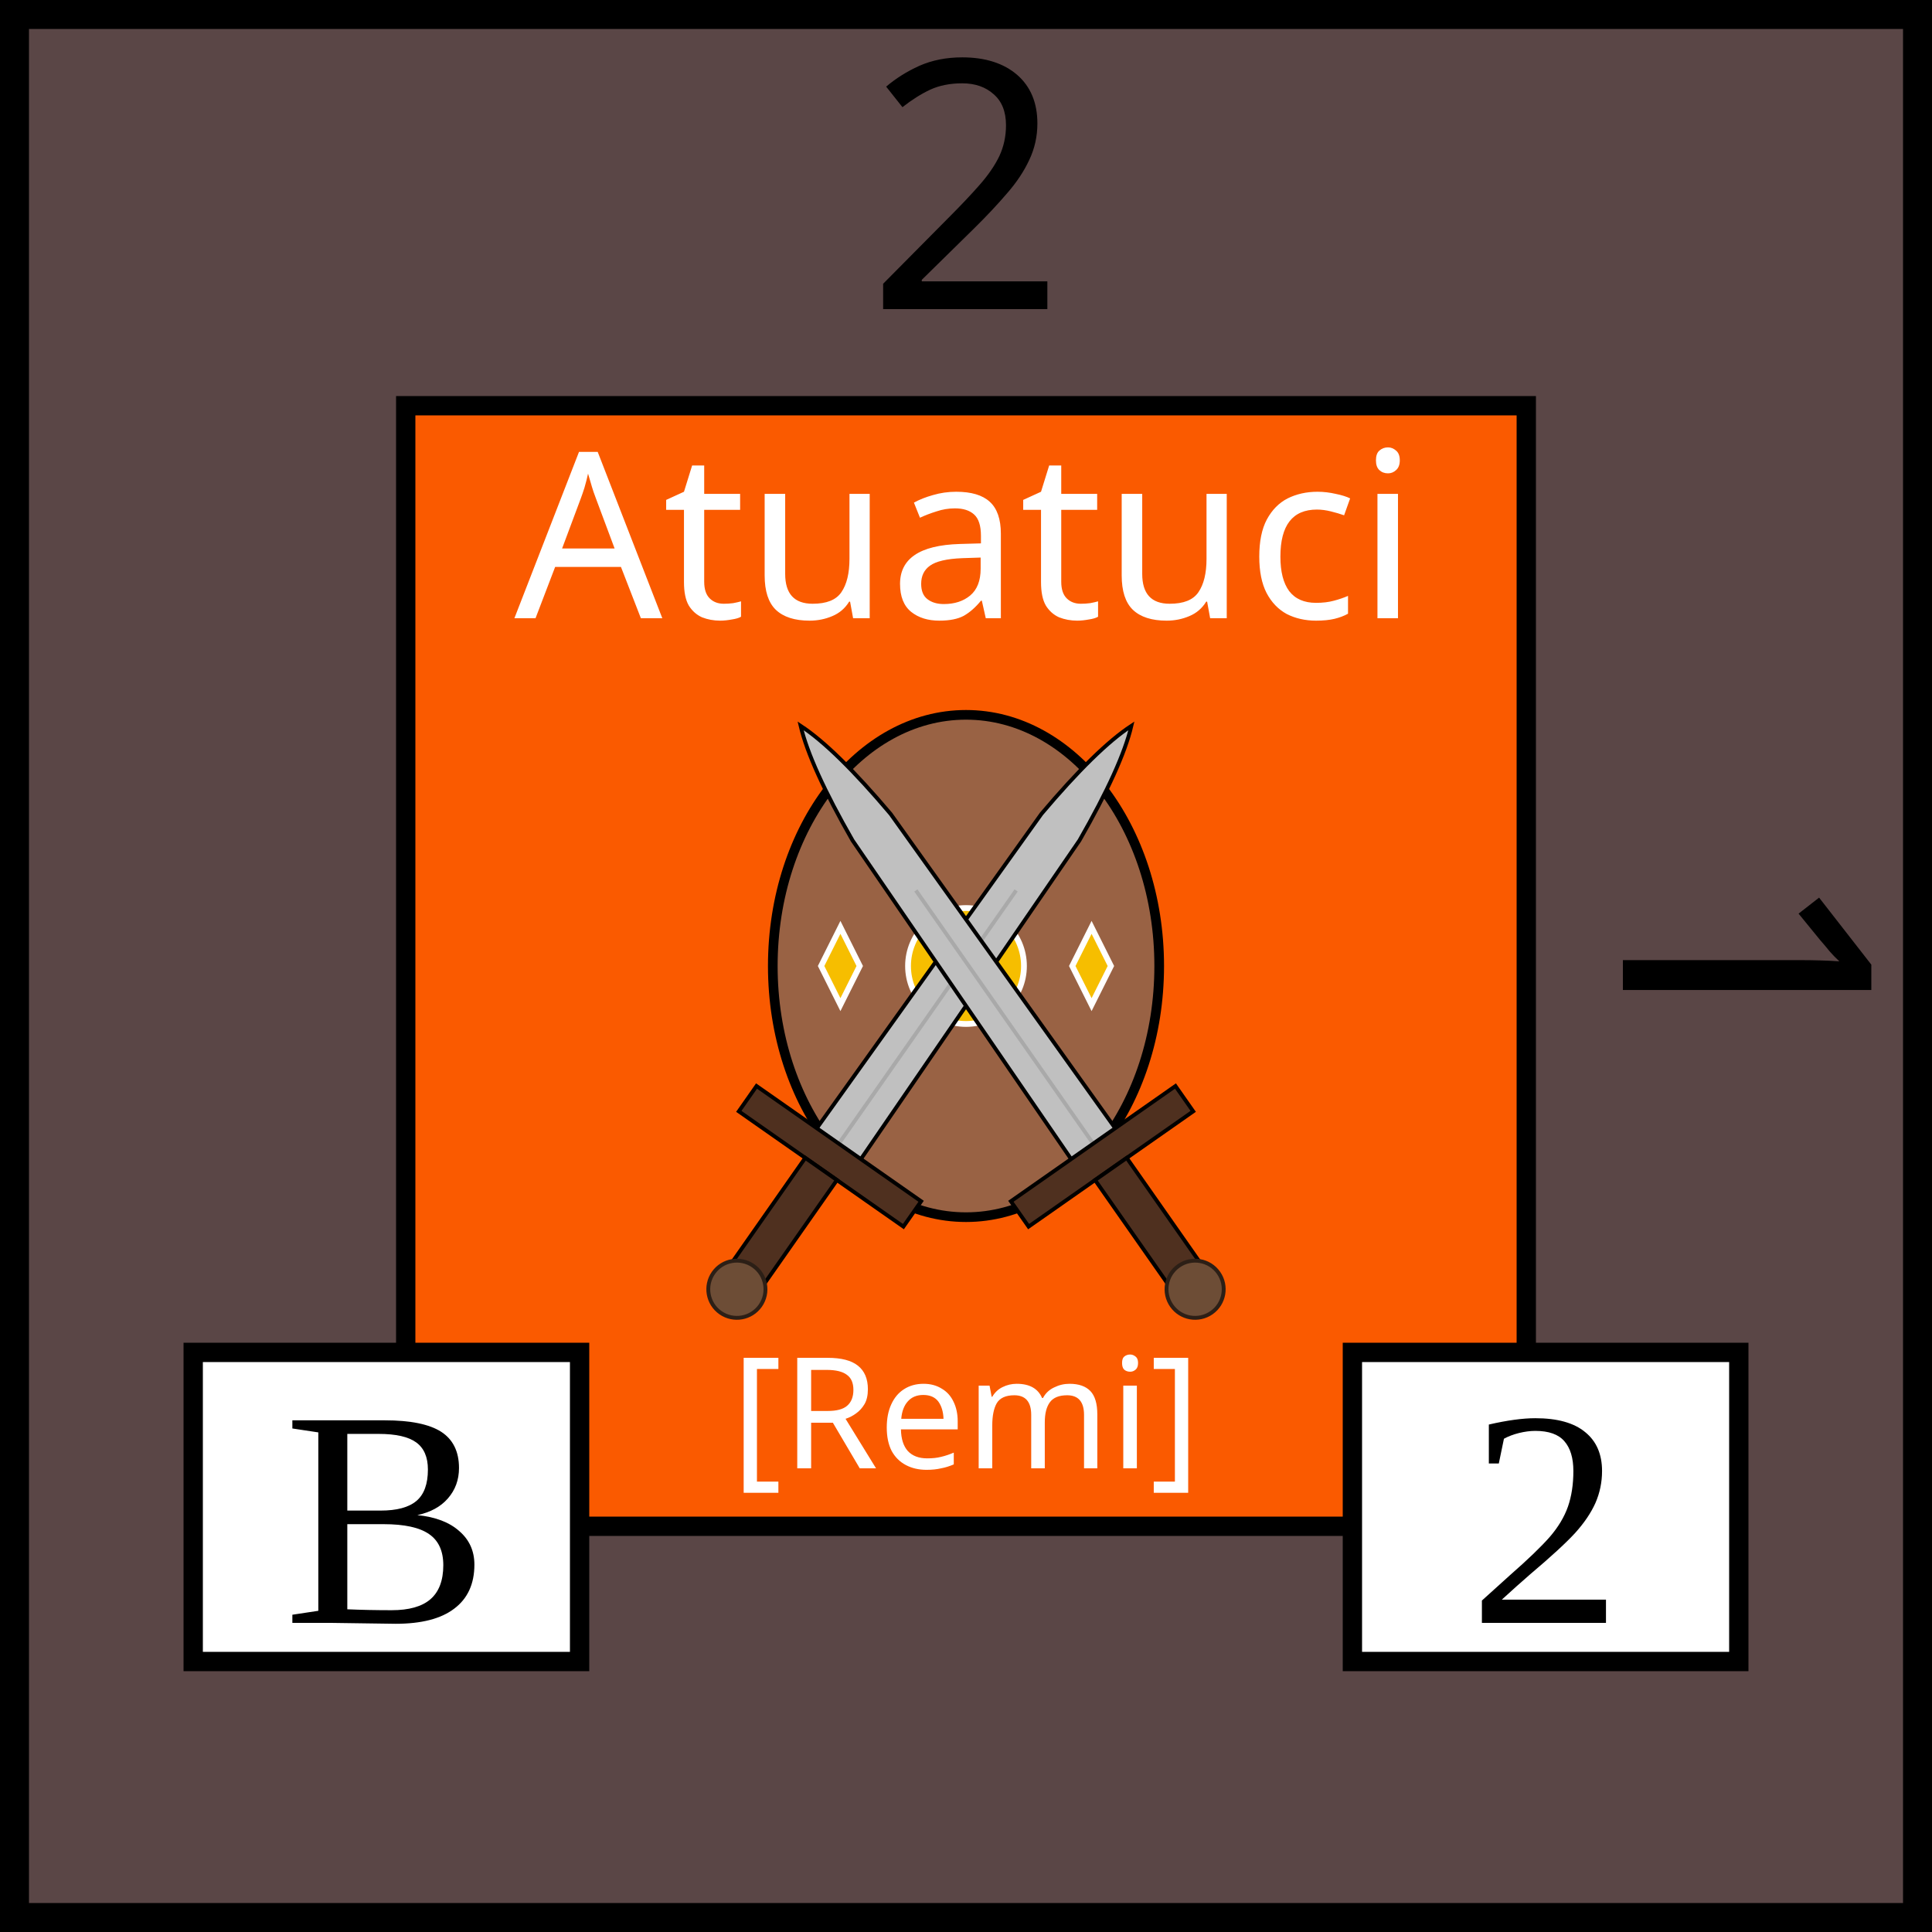
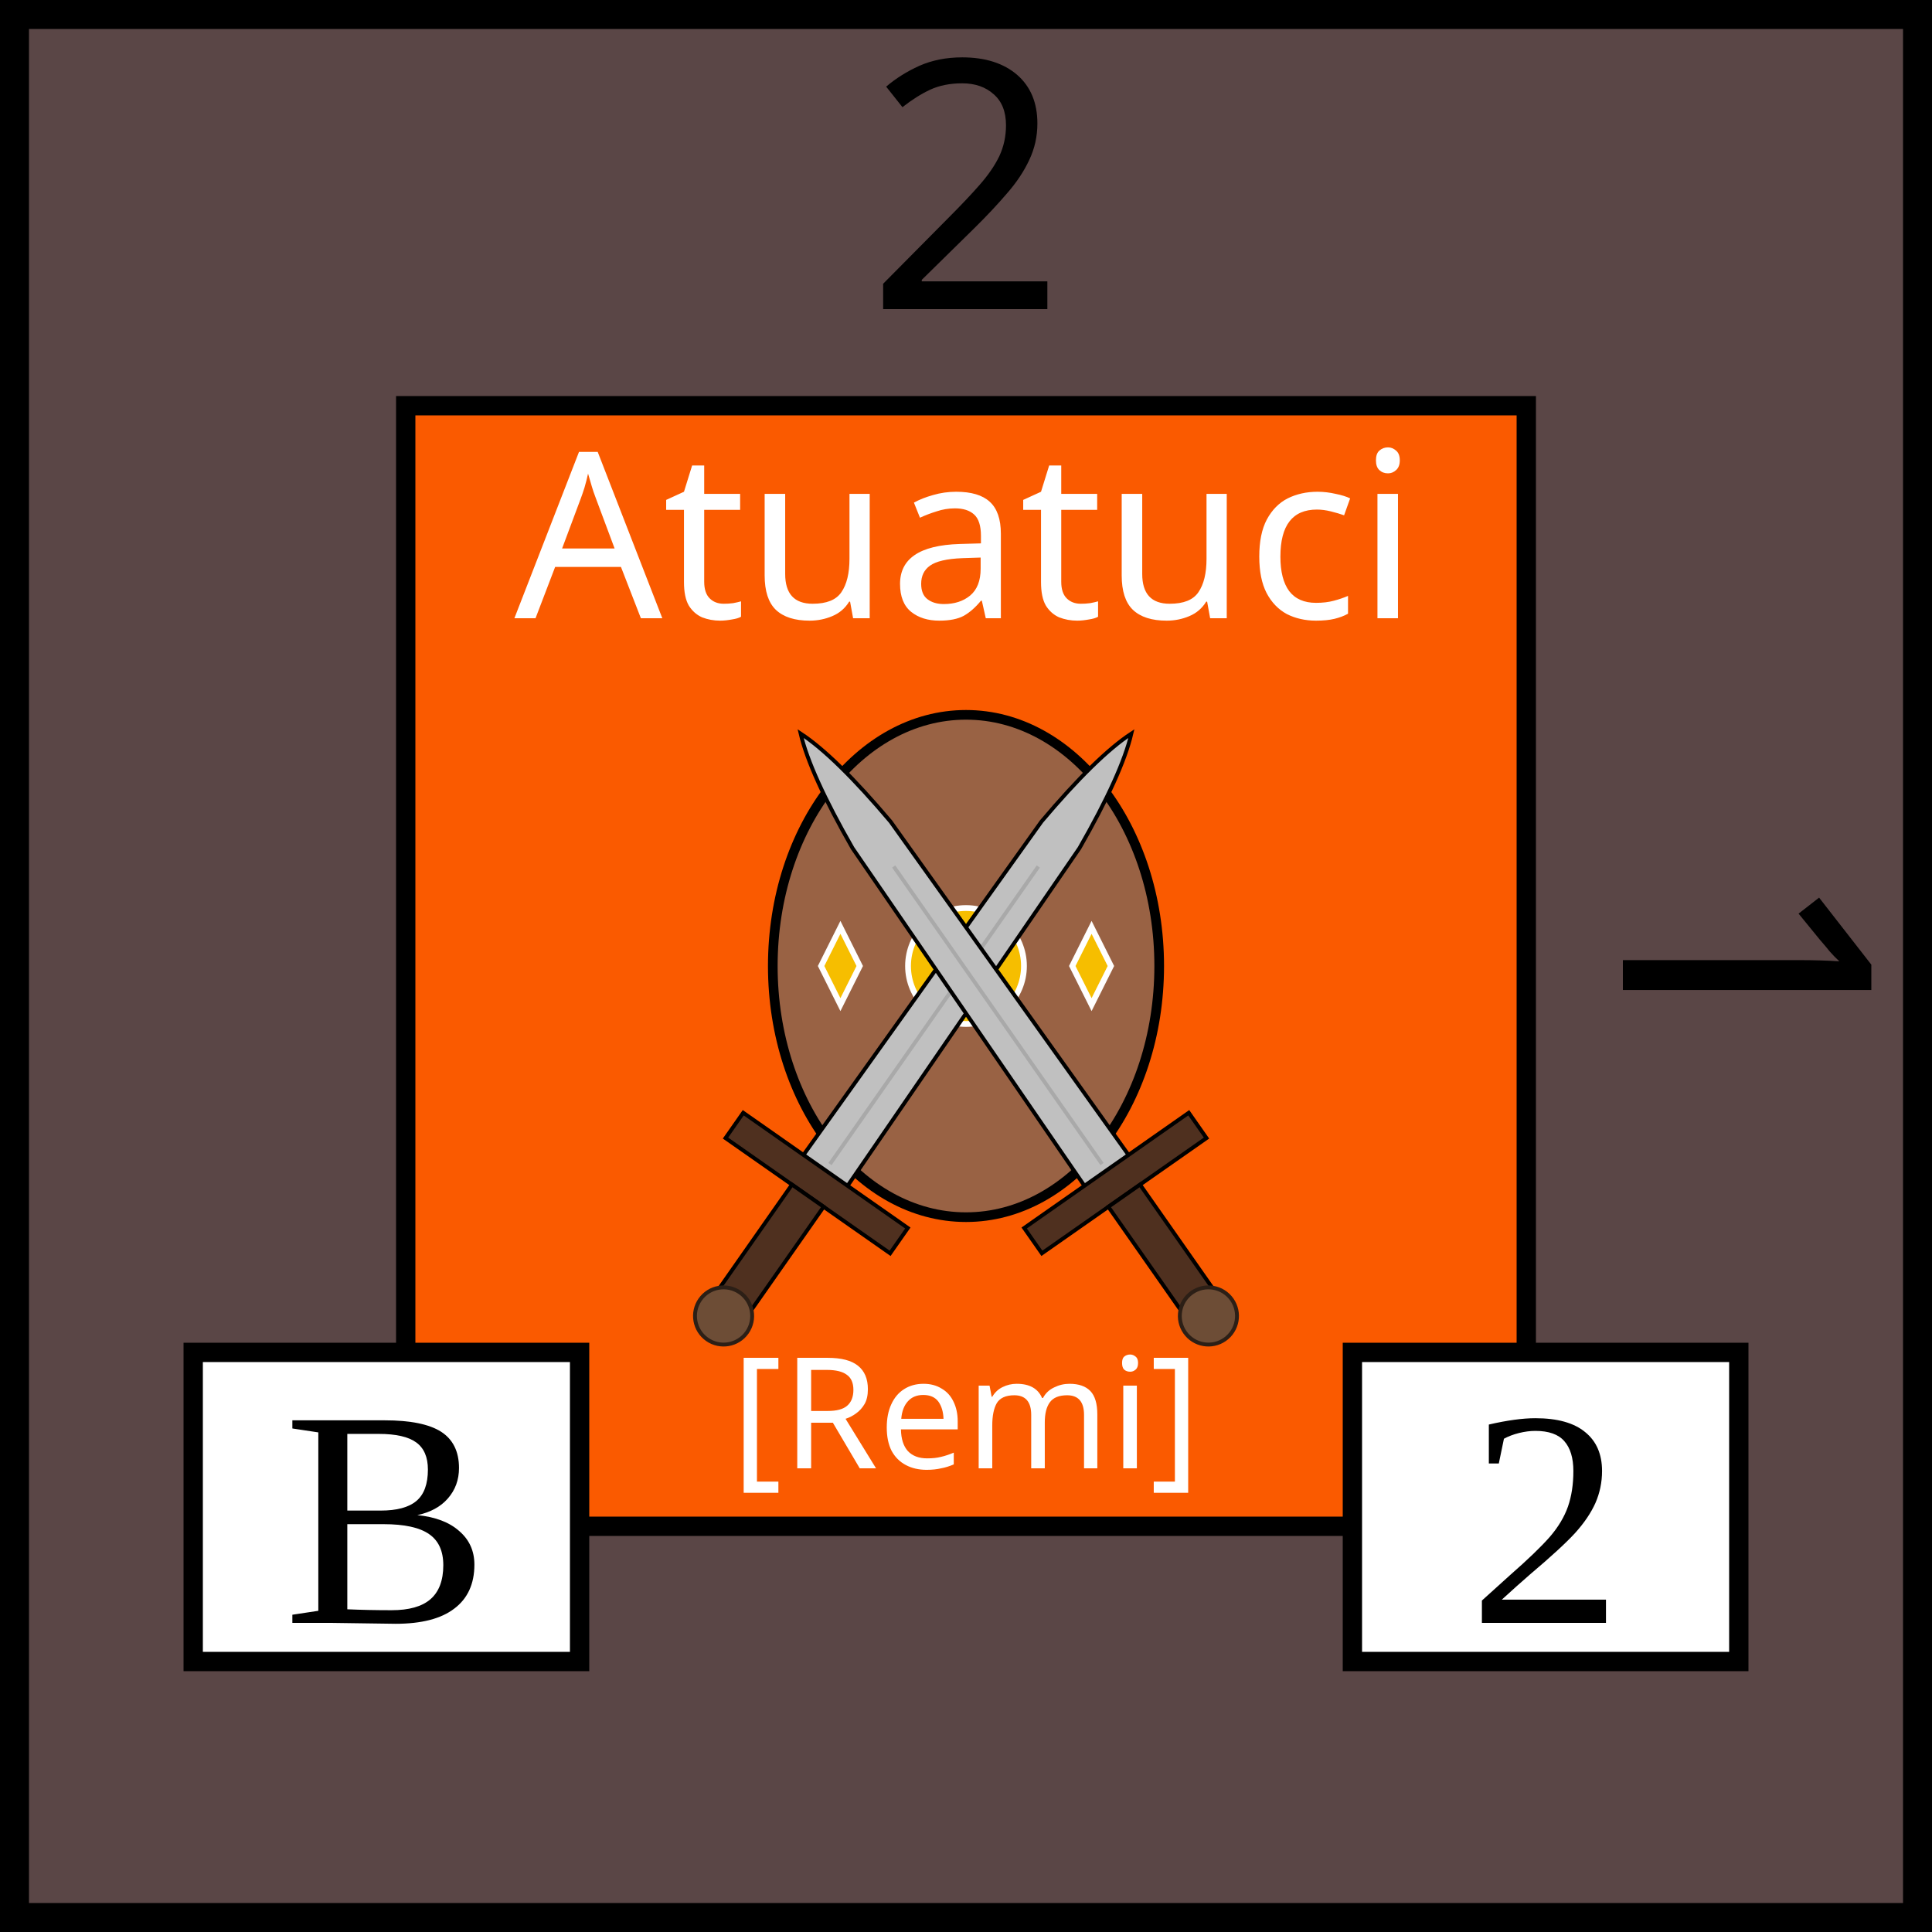
<svg xmlns="http://www.w3.org/2000/svg" viewBox="0 0 100 100" width="100" height="100">
  <rect id="background" fill="rgb(90,70,70)" height="100" width="100" stroke="black" stroke-width="3" />
  <g id="tribe" text-anchor="middle" font-size="12" font-family="Papyrus">
    <rect x="21" y="21" width="58" height="58" fill="rgb(250,90,0)" stroke="black" />
    <text x="50" y="32" fill="white">Atuatuci</text>
    <ellipse id="shield" cx="50" cy="50" rx="10" ry="13" fill="#996244" stroke="black" stroke-width="0.5" />
    <circle cx="50" cy="50" r="3" fill="rgb(246,190,0)" stroke-width="0.3" stroke="white" />
    <polygon points="43.5,48 42.5,50 43.5,52 44.5,50 43.5,48" fill="rgb(246,190,0)" stroke-width="0.3" stroke="white" />
    <polygon points="56.5,48 57.5,50 56.5,52 55.5,50 56.5,48" fill="rgb(246,190,0)" stroke-width="0.3" stroke="white" />
    <text x="50" y="76" font-size="8" fill="white">[Remi]</text>
  </g>
-   <g id="sword" transform="scale(0.4) translate(68, 28) rotate(35, -34, 80)">
-     <path d="         M 47 20         Q 48 9 50 4         Q 52 9 53 20         L 53.5 72         L 46.5 72         Z       " fill="silver" stroke="black" stroke-width="0.5" />
-     <line x1="50" y1="30" x2="50" y2="72" stroke="darkgrey" stroke-width="0.5" />"
-     <rect x="37" y="70" width="26" height="4" fill="#4f301f" stroke="black" stroke-width="0.5" />
-     <rect x="47.5" y="74" width="5" height="20" fill="#4f301f" stroke="black" stroke-width="0.5" />
-     <circle cx="50" cy="93" r="3.7" fill="#6d4d36" stroke="#2c1f16" stroke-width="0.5" />
+   <g id="sword" transform="scale(0.4) translate(68, 29) rotate(35, -34, 80)">
+     <path d="         M 47 20         Q 48 9 50 4         Q 52 9 53 20         L 53.5 75         L 46.5 75         Z       " fill="silver" stroke="black" stroke-width="0.5" />
+     <line x1="50" y1="25" x2="50" y2="72" stroke="darkgrey" stroke-width="0.5" />"
+     <rect x="37" y="73" width="26" height="4" fill="#4f301f" stroke="black" stroke-width="0.5" />
+     <rect x="47.5" y="77" width="5" height="20" fill="#4f301f" stroke="black" stroke-width="0.5" />
+     <circle cx="50" cy="96" r="3.7" fill="#6d4d36" stroke="#2c1f16" stroke-width="0.5" />
  </g>
  <use href="#sword" transform="scale(-1,1) translate(-100,0)" />
  <g id="attributes" text-anchor="middle" font-size="16">
    <rect id="initiative" x="10" y="70" height="16" width="20" fill="white" stroke="black" />
    <text x="20" y="84">B</text>
    <rect id="firepower" x="70" y="70" height="16" width="20" fill="white" stroke="black" />
    <text x="80" y="84">2</text>
  </g>
  <g id="strength" text-anchor="middle" font-family="Papyrus" font-size="18">
    <text x="50" y="16">2</text>
    <text x="50" y="16" transform="rotate(90,50,50)">1</text>
  </g>
</svg>
